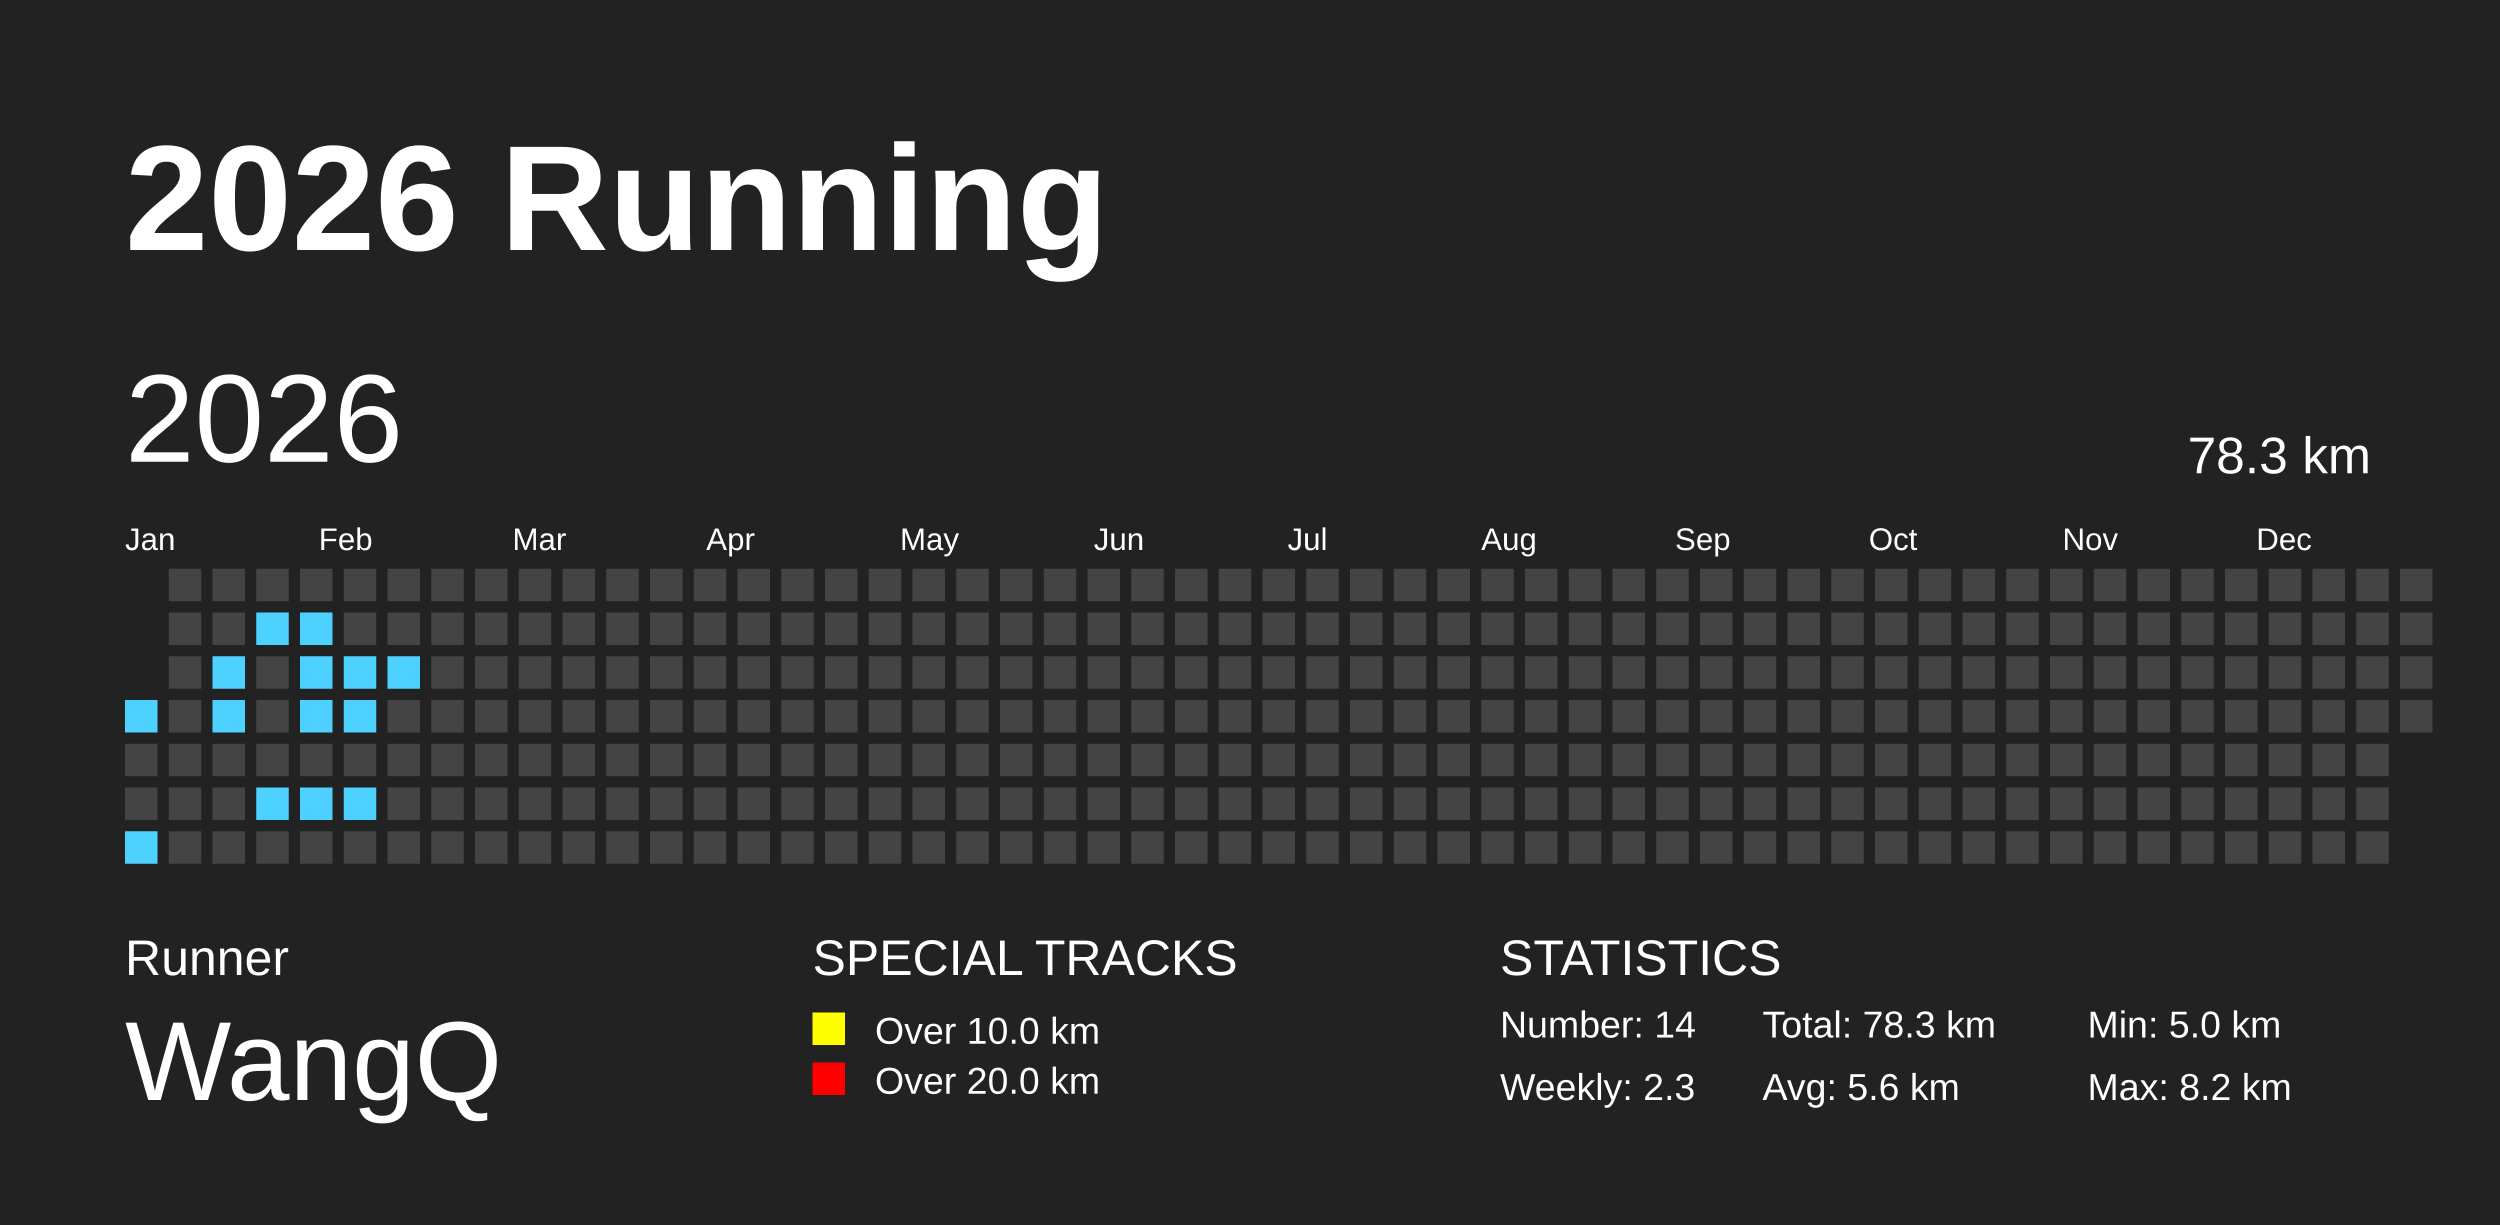
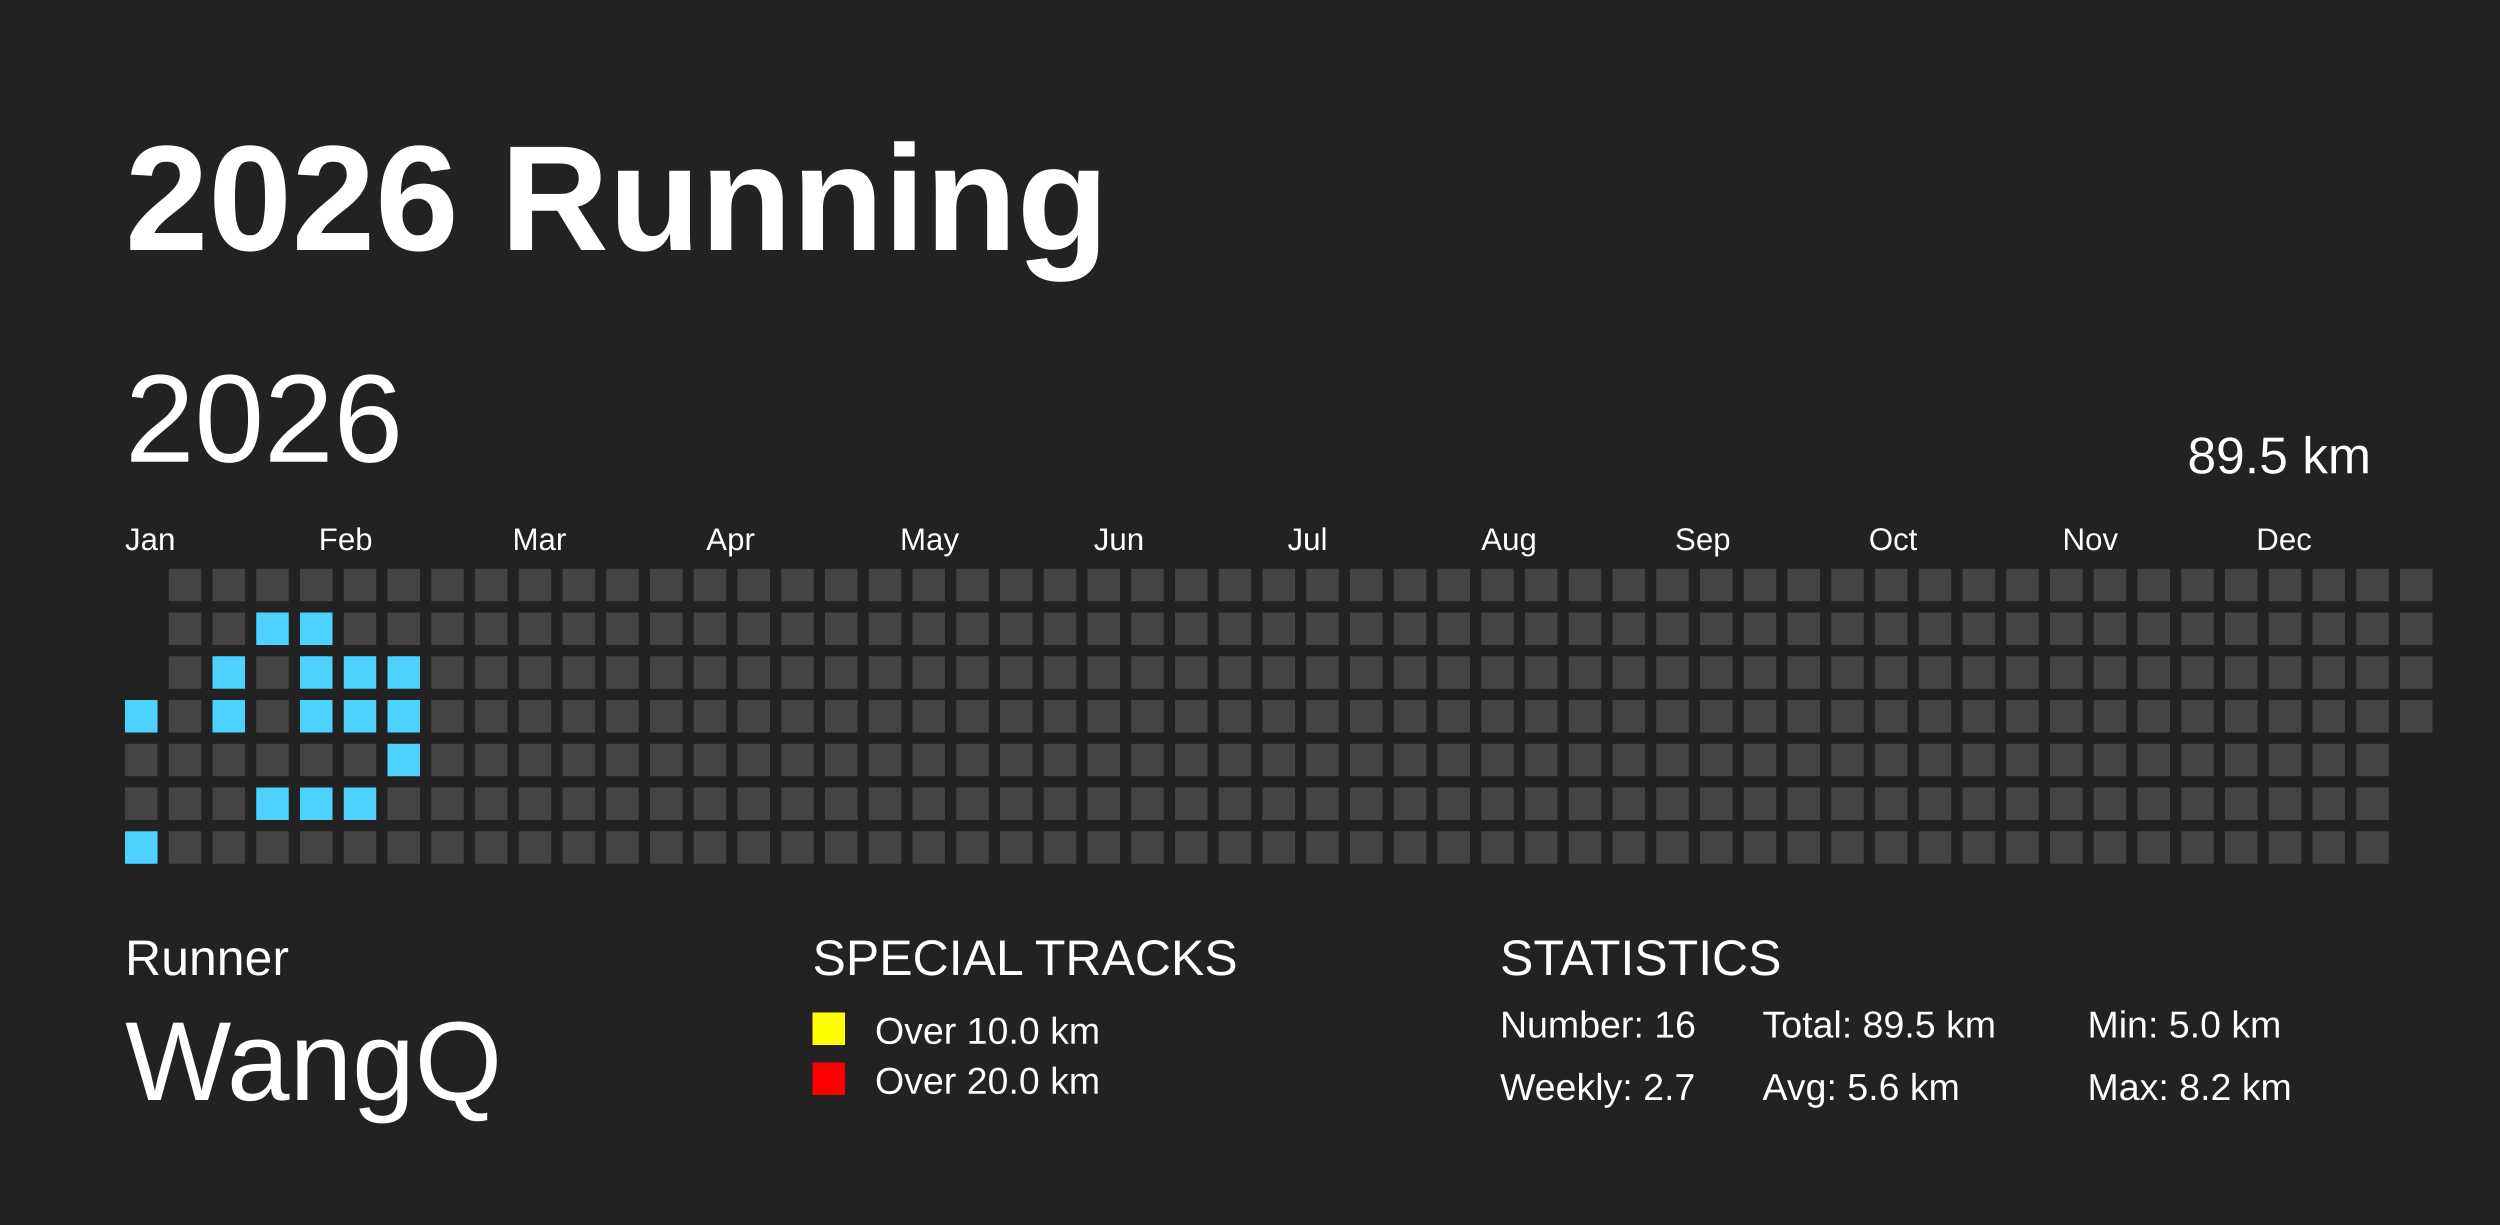
<svg xmlns="http://www.w3.org/2000/svg" baseProfile="full" height="98mm" version="1.1" viewBox="0,0,200,98" width="200mm">
  <defs />
  <rect fill="#222222" height="98" width="200" x="0" y="0" />
  <text fill="#FFFFFF" style="font-size:12px; font-family:Arial; font-weight:bold;" x="10" y="20">2026 Running</text>
  <text fill="#FFFFFF" style="font-size:4px; font-family:Arial" x="10" y="78">Runner</text>
  <text fill="#FFFFFF" style="font-size:9px; font-family:Arial" x="10" y="88">WangQ</text>
  <text fill="#FFFFFF" style="font-size:4px; font-family:Arial" x="65" y="78">SPECIAL TRACKS</text>
  <rect fill="yellow" height="2.6" width="2.6" x="65" y="81" />
  <text fill="#FFFFFF" style="font-size:3px; font-family:Arial" x="70" y="83.5">Over 10.0 km</text>
  <rect fill="red" height="2.6" width="2.6" x="65" y="85" />
  <text fill="#FFFFFF" style="font-size:3px; font-family:Arial" x="70" y="87.5">Over 20.0 km</text>
  <text fill="#FFFFFF" style="font-size:4px; font-family:Arial" x="120" y="78">STATISTICS</text>
-   <text fill="#FFFFFF" style="font-size:3px; font-family:Arial" x="120" y="83">Number: 14</text>
-   <text fill="#FFFFFF" style="font-size:3px; font-family:Arial" x="120" y="88">Weekly: 2.3</text>
-   <text fill="#FFFFFF" style="font-size:3px; font-family:Arial" x="141" y="83">Total: 78.3 km</text>
+   <text fill="#FFFFFF" style="font-size:3px; font-family:Arial" x="120" y="83">Number: 16</text>
+   <text fill="#FFFFFF" style="font-size:3px; font-family:Arial" x="120" y="88">Weekly: 2.7</text>
+   <text fill="#FFFFFF" style="font-size:3px; font-family:Arial" x="141" y="83">Total: 89.5 km</text>
  <text fill="#FFFFFF" style="font-size:3px; font-family:Arial" x="141" y="88">Avg: 5.6 km</text>
  <text fill="#FFFFFF" style="font-size:3px; font-family:Arial" x="167" y="83">Min: 5.0 km</text>
  <text fill="#FFFFFF" style="font-size:3px; font-family:Arial" x="167" y="88">Max: 8.2 km</text>
  <text dominant-baseline="hanging" fill="#FFFFFF" style="font-size:10.0px; font-family:Arial;" x="10" y="30">2026</text>
-   <text dominant-baseline="hanging" fill="#FFFFFF" style="font-size:4.125px; font-family:Arial;" x="175" y="35">78.3 km</text>
+   <text dominant-baseline="hanging" fill="#FFFFFF" style="font-size:4.125px; font-family:Arial;" x="175" y="35">89.5 km</text>
  <text fill="#FFFFFF" style="font-size:2.5px; font-family:Arial" x="10.0" y="44">Jan</text>
  <text fill="#FFFFFF" style="font-size:2.5px; font-family:Arial" x="25.5" y="44">Feb</text>
  <text fill="#FFFFFF" style="font-size:2.5px; font-family:Arial" x="41.0" y="44">Mar</text>
  <text fill="#FFFFFF" style="font-size:2.5px; font-family:Arial" x="56.5" y="44">Apr</text>
  <text fill="#FFFFFF" style="font-size:2.5px; font-family:Arial" x="72.0" y="44">May</text>
  <text fill="#FFFFFF" style="font-size:2.5px; font-family:Arial" x="87.5" y="44">Jun</text>
  <text fill="#FFFFFF" style="font-size:2.5px; font-family:Arial" x="103.0" y="44">Jul</text>
  <text fill="#FFFFFF" style="font-size:2.5px; font-family:Arial" x="118.5" y="44">Aug</text>
  <text fill="#FFFFFF" style="font-size:2.5px; font-family:Arial" x="134.0" y="44">Sep</text>
  <text fill="#FFFFFF" style="font-size:2.5px; font-family:Arial" x="149.5" y="44">Oct</text>
  <text fill="#FFFFFF" style="font-size:2.5px; font-family:Arial" x="165.0" y="44">Nov</text>
  <text fill="#FFFFFF" style="font-size:2.5px; font-family:Arial" x="180.5" y="44">Dec</text>
  <rect fill="#4DD2FF" height="2.6" width="2.6" x="10.0" y="56.0" />
  <rect fill="#444444" height="2.6" width="2.6" x="10.0" y="59.5" />
  <rect fill="#444444" height="2.6" width="2.6" x="10.0" y="63.0" />
  <rect fill="#4DD2FF" height="2.6" width="2.6" x="10.0" y="66.5" />
  <rect fill="#444444" height="2.6" width="2.6" x="13.5" y="45.5" />
  <rect fill="#444444" height="2.6" width="2.6" x="13.5" y="49.0" />
  <rect fill="#444444" height="2.6" width="2.6" x="13.5" y="52.5" />
  <rect fill="#444444" height="2.6" width="2.6" x="13.5" y="56.0" />
  <rect fill="#444444" height="2.6" width="2.6" x="13.5" y="59.5" />
  <rect fill="#444444" height="2.6" width="2.6" x="13.5" y="63.0" />
  <rect fill="#444444" height="2.6" width="2.6" x="13.5" y="66.5" />
  <rect fill="#444444" height="2.6" width="2.6" x="17.0" y="45.5" />
  <rect fill="#444444" height="2.6" width="2.6" x="17.0" y="49.0" />
  <rect fill="#4DD2FF" height="2.6" width="2.6" x="17.0" y="52.5" />
  <rect fill="#4DD2FF" height="2.6" width="2.6" x="17.0" y="56.0" />
  <rect fill="#444444" height="2.6" width="2.6" x="17.0" y="59.5" />
  <rect fill="#444444" height="2.6" width="2.6" x="17.0" y="63.0" />
  <rect fill="#444444" height="2.6" width="2.6" x="17.0" y="66.5" />
  <rect fill="#444444" height="2.6" width="2.6" x="20.5" y="45.5" />
  <rect fill="#4DD2FF" height="2.6" width="2.6" x="20.5" y="49.0" />
  <rect fill="#444444" height="2.6" width="2.6" x="20.5" y="52.5" />
  <rect fill="#444444" height="2.6" width="2.6" x="20.5" y="56.0" />
  <rect fill="#444444" height="2.6" width="2.6" x="20.5" y="59.5" />
  <rect fill="#4DD2FF" height="2.6" width="2.6" x="20.5" y="63.0" />
  <rect fill="#444444" height="2.6" width="2.6" x="20.5" y="66.5" />
  <rect fill="#444444" height="2.6" width="2.6" x="24.0" y="45.5" />
  <rect fill="#4DD2FF" height="2.6" width="2.6" x="24.0" y="49.0" />
  <rect fill="#4DD2FF" height="2.6" width="2.6" x="24.0" y="52.5" />
  <rect fill="#4DD2FF" height="2.6" width="2.6" x="24.0" y="56.0" />
  <rect fill="#444444" height="2.6" width="2.6" x="24.0" y="59.5" />
  <rect fill="#4DD2FF" height="2.6" width="2.6" x="24.0" y="63.0" />
  <rect fill="#444444" height="2.6" width="2.6" x="24.0" y="66.5" />
  <rect fill="#444444" height="2.6" width="2.6" x="27.5" y="45.5" />
  <rect fill="#444444" height="2.6" width="2.6" x="27.5" y="49.0" />
  <rect fill="#4DD2FF" height="2.6" width="2.6" x="27.5" y="52.5" />
  <rect fill="#4DD2FF" height="2.6" width="2.6" x="27.5" y="56.0" />
  <rect fill="#444444" height="2.6" width="2.6" x="27.5" y="59.5" />
  <rect fill="#4DD2FF" height="2.6" width="2.6" x="27.5" y="63.0" />
  <rect fill="#444444" height="2.6" width="2.6" x="27.5" y="66.5" />
  <rect fill="#444444" height="2.6" width="2.6" x="31.0" y="45.5" />
  <rect fill="#444444" height="2.6" width="2.6" x="31.0" y="49.0" />
  <rect fill="#4DD2FF" height="2.6" width="2.6" x="31.0" y="52.5" />
-   <rect fill="#444444" height="2.6" width="2.6" x="31.0" y="56.0" />
-   <rect fill="#444444" height="2.6" width="2.6" x="31.0" y="59.5" />
+   <rect fill="#4DD2FF" height="2.6" width="2.6" x="31.0" y="56.0" />
+   <rect fill="#4DD2FF" height="2.6" width="2.6" x="31.0" y="59.5" />
  <rect fill="#444444" height="2.6" width="2.6" x="31.0" y="63.0" />
  <rect fill="#444444" height="2.6" width="2.6" x="31.0" y="66.5" />
  <rect fill="#444444" height="2.6" width="2.6" x="34.5" y="45.5" />
  <rect fill="#444444" height="2.6" width="2.6" x="34.5" y="49.0" />
  <rect fill="#444444" height="2.6" width="2.6" x="34.5" y="52.5" />
  <rect fill="#444444" height="2.6" width="2.6" x="34.5" y="56.0" />
  <rect fill="#444444" height="2.6" width="2.6" x="34.5" y="59.5" />
  <rect fill="#444444" height="2.6" width="2.6" x="34.5" y="63.0" />
  <rect fill="#444444" height="2.6" width="2.6" x="34.5" y="66.5" />
  <rect fill="#444444" height="2.6" width="2.6" x="38.0" y="45.5" />
  <rect fill="#444444" height="2.6" width="2.6" x="38.0" y="49.0" />
  <rect fill="#444444" height="2.6" width="2.6" x="38.0" y="52.5" />
  <rect fill="#444444" height="2.6" width="2.6" x="38.0" y="56.0" />
  <rect fill="#444444" height="2.6" width="2.6" x="38.0" y="59.5" />
  <rect fill="#444444" height="2.6" width="2.6" x="38.0" y="63.0" />
  <rect fill="#444444" height="2.6" width="2.6" x="38.0" y="66.5" />
  <rect fill="#444444" height="2.6" width="2.6" x="41.5" y="45.5" />
  <rect fill="#444444" height="2.6" width="2.6" x="41.5" y="49.0" />
  <rect fill="#444444" height="2.6" width="2.6" x="41.5" y="52.5" />
  <rect fill="#444444" height="2.6" width="2.6" x="41.5" y="56.0" />
  <rect fill="#444444" height="2.6" width="2.6" x="41.5" y="59.5" />
  <rect fill="#444444" height="2.6" width="2.6" x="41.5" y="63.0" />
  <rect fill="#444444" height="2.6" width="2.6" x="41.5" y="66.5" />
  <rect fill="#444444" height="2.6" width="2.6" x="45.0" y="45.5" />
  <rect fill="#444444" height="2.6" width="2.6" x="45.0" y="49.0" />
  <rect fill="#444444" height="2.6" width="2.6" x="45.0" y="52.5" />
  <rect fill="#444444" height="2.6" width="2.6" x="45.0" y="56.0" />
  <rect fill="#444444" height="2.6" width="2.6" x="45.0" y="59.5" />
  <rect fill="#444444" height="2.6" width="2.6" x="45.0" y="63.0" />
  <rect fill="#444444" height="2.6" width="2.6" x="45.0" y="66.5" />
  <rect fill="#444444" height="2.6" width="2.6" x="48.5" y="45.5" />
  <rect fill="#444444" height="2.6" width="2.6" x="48.5" y="49.0" />
  <rect fill="#444444" height="2.6" width="2.6" x="48.5" y="52.5" />
  <rect fill="#444444" height="2.6" width="2.6" x="48.5" y="56.0" />
  <rect fill="#444444" height="2.6" width="2.6" x="48.5" y="59.5" />
  <rect fill="#444444" height="2.6" width="2.6" x="48.5" y="63.0" />
  <rect fill="#444444" height="2.6" width="2.6" x="48.5" y="66.5" />
  <rect fill="#444444" height="2.6" width="2.6" x="52.0" y="45.5" />
  <rect fill="#444444" height="2.6" width="2.6" x="52.0" y="49.0" />
  <rect fill="#444444" height="2.6" width="2.6" x="52.0" y="52.5" />
  <rect fill="#444444" height="2.6" width="2.6" x="52.0" y="56.0" />
  <rect fill="#444444" height="2.6" width="2.6" x="52.0" y="59.5" />
  <rect fill="#444444" height="2.6" width="2.6" x="52.0" y="63.0" />
  <rect fill="#444444" height="2.6" width="2.6" x="52.0" y="66.5" />
  <rect fill="#444444" height="2.6" width="2.6" x="55.5" y="45.5" />
  <rect fill="#444444" height="2.6" width="2.6" x="55.5" y="49.0" />
  <rect fill="#444444" height="2.6" width="2.6" x="55.5" y="52.5" />
  <rect fill="#444444" height="2.6" width="2.6" x="55.5" y="56.0" />
  <rect fill="#444444" height="2.6" width="2.6" x="55.5" y="59.5" />
  <rect fill="#444444" height="2.6" width="2.6" x="55.5" y="63.0" />
  <rect fill="#444444" height="2.6" width="2.6" x="55.5" y="66.5" />
  <rect fill="#444444" height="2.6" width="2.6" x="59.0" y="45.5" />
  <rect fill="#444444" height="2.6" width="2.6" x="59.0" y="49.0" />
  <rect fill="#444444" height="2.6" width="2.6" x="59.0" y="52.5" />
  <rect fill="#444444" height="2.6" width="2.6" x="59.0" y="56.0" />
  <rect fill="#444444" height="2.6" width="2.6" x="59.0" y="59.5" />
  <rect fill="#444444" height="2.6" width="2.6" x="59.0" y="63.0" />
  <rect fill="#444444" height="2.6" width="2.6" x="59.0" y="66.5" />
  <rect fill="#444444" height="2.6" width="2.6" x="62.5" y="45.5" />
  <rect fill="#444444" height="2.6" width="2.6" x="62.5" y="49.0" />
  <rect fill="#444444" height="2.6" width="2.6" x="62.5" y="52.5" />
  <rect fill="#444444" height="2.6" width="2.6" x="62.5" y="56.0" />
  <rect fill="#444444" height="2.6" width="2.6" x="62.5" y="59.5" />
  <rect fill="#444444" height="2.6" width="2.6" x="62.5" y="63.0" />
  <rect fill="#444444" height="2.6" width="2.6" x="62.5" y="66.5" />
  <rect fill="#444444" height="2.6" width="2.6" x="66.0" y="45.5" />
  <rect fill="#444444" height="2.6" width="2.6" x="66.0" y="49.0" />
  <rect fill="#444444" height="2.6" width="2.6" x="66.0" y="52.5" />
  <rect fill="#444444" height="2.6" width="2.6" x="66.0" y="56.0" />
  <rect fill="#444444" height="2.6" width="2.6" x="66.0" y="59.5" />
  <rect fill="#444444" height="2.6" width="2.6" x="66.0" y="63.0" />
  <rect fill="#444444" height="2.6" width="2.6" x="66.0" y="66.5" />
  <rect fill="#444444" height="2.6" width="2.6" x="69.5" y="45.5" />
  <rect fill="#444444" height="2.6" width="2.6" x="69.5" y="49.0" />
  <rect fill="#444444" height="2.6" width="2.6" x="69.5" y="52.5" />
  <rect fill="#444444" height="2.6" width="2.6" x="69.5" y="56.0" />
  <rect fill="#444444" height="2.6" width="2.6" x="69.5" y="59.5" />
  <rect fill="#444444" height="2.6" width="2.6" x="69.5" y="63.0" />
  <rect fill="#444444" height="2.6" width="2.6" x="69.5" y="66.5" />
  <rect fill="#444444" height="2.6" width="2.6" x="73.0" y="45.5" />
  <rect fill="#444444" height="2.6" width="2.6" x="73.0" y="49.0" />
  <rect fill="#444444" height="2.6" width="2.6" x="73.0" y="52.5" />
  <rect fill="#444444" height="2.6" width="2.6" x="73.0" y="56.0" />
  <rect fill="#444444" height="2.6" width="2.6" x="73.0" y="59.5" />
  <rect fill="#444444" height="2.6" width="2.6" x="73.0" y="63.0" />
  <rect fill="#444444" height="2.6" width="2.6" x="73.0" y="66.5" />
  <rect fill="#444444" height="2.6" width="2.6" x="76.5" y="45.5" />
  <rect fill="#444444" height="2.6" width="2.6" x="76.5" y="49.0" />
  <rect fill="#444444" height="2.6" width="2.6" x="76.5" y="52.5" />
  <rect fill="#444444" height="2.6" width="2.6" x="76.5" y="56.0" />
  <rect fill="#444444" height="2.6" width="2.6" x="76.5" y="59.5" />
  <rect fill="#444444" height="2.6" width="2.6" x="76.5" y="63.0" />
  <rect fill="#444444" height="2.6" width="2.6" x="76.5" y="66.5" />
  <rect fill="#444444" height="2.6" width="2.6" x="80.0" y="45.5" />
  <rect fill="#444444" height="2.6" width="2.6" x="80.0" y="49.0" />
  <rect fill="#444444" height="2.6" width="2.6" x="80.0" y="52.5" />
  <rect fill="#444444" height="2.6" width="2.6" x="80.0" y="56.0" />
  <rect fill="#444444" height="2.6" width="2.6" x="80.0" y="59.5" />
  <rect fill="#444444" height="2.6" width="2.6" x="80.0" y="63.0" />
  <rect fill="#444444" height="2.6" width="2.6" x="80.0" y="66.5" />
  <rect fill="#444444" height="2.6" width="2.6" x="83.5" y="45.5" />
  <rect fill="#444444" height="2.6" width="2.6" x="83.5" y="49.0" />
  <rect fill="#444444" height="2.6" width="2.6" x="83.5" y="52.5" />
  <rect fill="#444444" height="2.6" width="2.6" x="83.5" y="56.0" />
  <rect fill="#444444" height="2.6" width="2.6" x="83.5" y="59.5" />
  <rect fill="#444444" height="2.6" width="2.6" x="83.5" y="63.0" />
  <rect fill="#444444" height="2.6" width="2.6" x="83.5" y="66.5" />
  <rect fill="#444444" height="2.6" width="2.6" x="87.0" y="45.5" />
  <rect fill="#444444" height="2.6" width="2.6" x="87.0" y="49.0" />
  <rect fill="#444444" height="2.6" width="2.6" x="87.0" y="52.5" />
  <rect fill="#444444" height="2.6" width="2.6" x="87.0" y="56.0" />
  <rect fill="#444444" height="2.6" width="2.6" x="87.0" y="59.5" />
  <rect fill="#444444" height="2.6" width="2.6" x="87.0" y="63.0" />
  <rect fill="#444444" height="2.6" width="2.6" x="87.0" y="66.5" />
  <rect fill="#444444" height="2.6" width="2.6" x="90.5" y="45.5" />
  <rect fill="#444444" height="2.6" width="2.6" x="90.5" y="49.0" />
  <rect fill="#444444" height="2.6" width="2.6" x="90.5" y="52.5" />
  <rect fill="#444444" height="2.6" width="2.6" x="90.5" y="56.0" />
  <rect fill="#444444" height="2.6" width="2.6" x="90.5" y="59.5" />
  <rect fill="#444444" height="2.6" width="2.6" x="90.5" y="63.0" />
  <rect fill="#444444" height="2.6" width="2.6" x="90.5" y="66.5" />
  <rect fill="#444444" height="2.6" width="2.6" x="94.0" y="45.5" />
  <rect fill="#444444" height="2.6" width="2.6" x="94.0" y="49.0" />
  <rect fill="#444444" height="2.6" width="2.6" x="94.0" y="52.5" />
  <rect fill="#444444" height="2.6" width="2.6" x="94.0" y="56.0" />
  <rect fill="#444444" height="2.6" width="2.6" x="94.0" y="59.5" />
  <rect fill="#444444" height="2.6" width="2.6" x="94.0" y="63.0" />
  <rect fill="#444444" height="2.6" width="2.6" x="94.0" y="66.5" />
  <rect fill="#444444" height="2.6" width="2.6" x="97.5" y="45.5" />
  <rect fill="#444444" height="2.6" width="2.6" x="97.5" y="49.0" />
  <rect fill="#444444" height="2.6" width="2.6" x="97.5" y="52.5" />
  <rect fill="#444444" height="2.6" width="2.6" x="97.5" y="56.0" />
  <rect fill="#444444" height="2.6" width="2.6" x="97.5" y="59.5" />
  <rect fill="#444444" height="2.6" width="2.6" x="97.5" y="63.0" />
  <rect fill="#444444" height="2.6" width="2.6" x="97.5" y="66.5" />
  <rect fill="#444444" height="2.6" width="2.6" x="101.0" y="45.5" />
  <rect fill="#444444" height="2.6" width="2.6" x="101.0" y="49.0" />
  <rect fill="#444444" height="2.6" width="2.6" x="101.0" y="52.5" />
  <rect fill="#444444" height="2.6" width="2.6" x="101.0" y="56.0" />
  <rect fill="#444444" height="2.6" width="2.6" x="101.0" y="59.5" />
  <rect fill="#444444" height="2.6" width="2.6" x="101.0" y="63.0" />
  <rect fill="#444444" height="2.6" width="2.6" x="101.0" y="66.5" />
  <rect fill="#444444" height="2.6" width="2.6" x="104.5" y="45.5" />
  <rect fill="#444444" height="2.6" width="2.6" x="104.5" y="49.0" />
  <rect fill="#444444" height="2.6" width="2.6" x="104.5" y="52.5" />
  <rect fill="#444444" height="2.6" width="2.6" x="104.5" y="56.0" />
  <rect fill="#444444" height="2.6" width="2.6" x="104.5" y="59.5" />
  <rect fill="#444444" height="2.6" width="2.6" x="104.5" y="63.0" />
  <rect fill="#444444" height="2.6" width="2.6" x="104.5" y="66.5" />
  <rect fill="#444444" height="2.6" width="2.6" x="108.0" y="45.5" />
  <rect fill="#444444" height="2.6" width="2.6" x="108.0" y="49.0" />
  <rect fill="#444444" height="2.6" width="2.6" x="108.0" y="52.5" />
  <rect fill="#444444" height="2.6" width="2.6" x="108.0" y="56.0" />
  <rect fill="#444444" height="2.6" width="2.6" x="108.0" y="59.5" />
  <rect fill="#444444" height="2.6" width="2.6" x="108.0" y="63.0" />
  <rect fill="#444444" height="2.6" width="2.6" x="108.0" y="66.5" />
  <rect fill="#444444" height="2.6" width="2.6" x="111.5" y="45.5" />
  <rect fill="#444444" height="2.6" width="2.6" x="111.5" y="49.0" />
  <rect fill="#444444" height="2.6" width="2.6" x="111.5" y="52.5" />
  <rect fill="#444444" height="2.6" width="2.6" x="111.5" y="56.0" />
  <rect fill="#444444" height="2.6" width="2.6" x="111.5" y="59.5" />
  <rect fill="#444444" height="2.6" width="2.6" x="111.5" y="63.0" />
  <rect fill="#444444" height="2.6" width="2.6" x="111.5" y="66.5" />
  <rect fill="#444444" height="2.6" width="2.6" x="115.0" y="45.5" />
  <rect fill="#444444" height="2.6" width="2.6" x="115.0" y="49.0" />
  <rect fill="#444444" height="2.6" width="2.6" x="115.0" y="52.5" />
  <rect fill="#444444" height="2.6" width="2.6" x="115.0" y="56.0" />
  <rect fill="#444444" height="2.6" width="2.6" x="115.0" y="59.5" />
  <rect fill="#444444" height="2.6" width="2.6" x="115.0" y="63.0" />
  <rect fill="#444444" height="2.6" width="2.6" x="115.0" y="66.5" />
  <rect fill="#444444" height="2.6" width="2.6" x="118.5" y="45.5" />
  <rect fill="#444444" height="2.6" width="2.6" x="118.5" y="49.0" />
  <rect fill="#444444" height="2.6" width="2.6" x="118.5" y="52.5" />
  <rect fill="#444444" height="2.6" width="2.6" x="118.5" y="56.0" />
  <rect fill="#444444" height="2.6" width="2.6" x="118.5" y="59.5" />
  <rect fill="#444444" height="2.6" width="2.6" x="118.5" y="63.0" />
  <rect fill="#444444" height="2.6" width="2.6" x="118.5" y="66.5" />
  <rect fill="#444444" height="2.6" width="2.6" x="122.0" y="45.5" />
  <rect fill="#444444" height="2.6" width="2.6" x="122.0" y="49.0" />
  <rect fill="#444444" height="2.6" width="2.6" x="122.0" y="52.5" />
  <rect fill="#444444" height="2.6" width="2.6" x="122.0" y="56.0" />
  <rect fill="#444444" height="2.6" width="2.6" x="122.0" y="59.5" />
  <rect fill="#444444" height="2.6" width="2.6" x="122.0" y="63.0" />
  <rect fill="#444444" height="2.6" width="2.6" x="122.0" y="66.5" />
  <rect fill="#444444" height="2.6" width="2.6" x="125.5" y="45.5" />
  <rect fill="#444444" height="2.6" width="2.6" x="125.5" y="49.0" />
  <rect fill="#444444" height="2.6" width="2.6" x="125.5" y="52.5" />
  <rect fill="#444444" height="2.6" width="2.6" x="125.5" y="56.0" />
  <rect fill="#444444" height="2.6" width="2.6" x="125.5" y="59.5" />
  <rect fill="#444444" height="2.6" width="2.6" x="125.5" y="63.0" />
  <rect fill="#444444" height="2.6" width="2.6" x="125.5" y="66.5" />
  <rect fill="#444444" height="2.6" width="2.6" x="129.0" y="45.5" />
  <rect fill="#444444" height="2.6" width="2.6" x="129.0" y="49.0" />
  <rect fill="#444444" height="2.6" width="2.6" x="129.0" y="52.5" />
  <rect fill="#444444" height="2.6" width="2.6" x="129.0" y="56.0" />
  <rect fill="#444444" height="2.6" width="2.6" x="129.0" y="59.5" />
  <rect fill="#444444" height="2.6" width="2.6" x="129.0" y="63.0" />
  <rect fill="#444444" height="2.6" width="2.6" x="129.0" y="66.5" />
  <rect fill="#444444" height="2.6" width="2.6" x="132.5" y="45.5" />
  <rect fill="#444444" height="2.6" width="2.6" x="132.5" y="49.0" />
  <rect fill="#444444" height="2.6" width="2.6" x="132.5" y="52.5" />
  <rect fill="#444444" height="2.6" width="2.6" x="132.5" y="56.0" />
  <rect fill="#444444" height="2.6" width="2.6" x="132.5" y="59.5" />
  <rect fill="#444444" height="2.6" width="2.6" x="132.5" y="63.0" />
  <rect fill="#444444" height="2.6" width="2.6" x="132.5" y="66.5" />
  <rect fill="#444444" height="2.6" width="2.6" x="136.0" y="45.5" />
  <rect fill="#444444" height="2.6" width="2.6" x="136.0" y="49.0" />
  <rect fill="#444444" height="2.6" width="2.6" x="136.0" y="52.5" />
  <rect fill="#444444" height="2.6" width="2.6" x="136.0" y="56.0" />
  <rect fill="#444444" height="2.6" width="2.6" x="136.0" y="59.5" />
  <rect fill="#444444" height="2.6" width="2.6" x="136.0" y="63.0" />
  <rect fill="#444444" height="2.6" width="2.6" x="136.0" y="66.5" />
  <rect fill="#444444" height="2.6" width="2.6" x="139.5" y="45.5" />
  <rect fill="#444444" height="2.6" width="2.6" x="139.5" y="49.0" />
  <rect fill="#444444" height="2.6" width="2.6" x="139.5" y="52.5" />
  <rect fill="#444444" height="2.6" width="2.6" x="139.5" y="56.0" />
  <rect fill="#444444" height="2.6" width="2.6" x="139.5" y="59.5" />
  <rect fill="#444444" height="2.6" width="2.6" x="139.5" y="63.0" />
  <rect fill="#444444" height="2.6" width="2.6" x="139.5" y="66.5" />
  <rect fill="#444444" height="2.6" width="2.6" x="143.0" y="45.5" />
  <rect fill="#444444" height="2.6" width="2.6" x="143.0" y="49.0" />
  <rect fill="#444444" height="2.6" width="2.6" x="143.0" y="52.5" />
  <rect fill="#444444" height="2.6" width="2.6" x="143.0" y="56.0" />
  <rect fill="#444444" height="2.6" width="2.6" x="143.0" y="59.5" />
  <rect fill="#444444" height="2.6" width="2.6" x="143.0" y="63.0" />
  <rect fill="#444444" height="2.6" width="2.6" x="143.0" y="66.5" />
  <rect fill="#444444" height="2.6" width="2.6" x="146.5" y="45.5" />
  <rect fill="#444444" height="2.6" width="2.6" x="146.5" y="49.0" />
  <rect fill="#444444" height="2.6" width="2.6" x="146.5" y="52.5" />
  <rect fill="#444444" height="2.6" width="2.6" x="146.5" y="56.0" />
  <rect fill="#444444" height="2.6" width="2.6" x="146.5" y="59.5" />
  <rect fill="#444444" height="2.6" width="2.6" x="146.5" y="63.0" />
  <rect fill="#444444" height="2.6" width="2.6" x="146.5" y="66.5" />
  <rect fill="#444444" height="2.6" width="2.6" x="150.0" y="45.5" />
  <rect fill="#444444" height="2.6" width="2.6" x="150.0" y="49.0" />
  <rect fill="#444444" height="2.6" width="2.6" x="150.0" y="52.5" />
  <rect fill="#444444" height="2.6" width="2.6" x="150.0" y="56.0" />
  <rect fill="#444444" height="2.6" width="2.6" x="150.0" y="59.5" />
  <rect fill="#444444" height="2.6" width="2.6" x="150.0" y="63.0" />
  <rect fill="#444444" height="2.6" width="2.6" x="150.0" y="66.5" />
  <rect fill="#444444" height="2.6" width="2.6" x="153.5" y="45.5" />
  <rect fill="#444444" height="2.6" width="2.6" x="153.5" y="49.0" />
  <rect fill="#444444" height="2.6" width="2.6" x="153.5" y="52.5" />
  <rect fill="#444444" height="2.6" width="2.6" x="153.5" y="56.0" />
  <rect fill="#444444" height="2.6" width="2.6" x="153.5" y="59.5" />
  <rect fill="#444444" height="2.6" width="2.6" x="153.5" y="63.0" />
  <rect fill="#444444" height="2.6" width="2.6" x="153.5" y="66.5" />
  <rect fill="#444444" height="2.6" width="2.6" x="157.0" y="45.5" />
  <rect fill="#444444" height="2.6" width="2.6" x="157.0" y="49.0" />
  <rect fill="#444444" height="2.6" width="2.6" x="157.0" y="52.5" />
  <rect fill="#444444" height="2.6" width="2.6" x="157.0" y="56.0" />
  <rect fill="#444444" height="2.6" width="2.6" x="157.0" y="59.5" />
  <rect fill="#444444" height="2.6" width="2.6" x="157.0" y="63.0" />
  <rect fill="#444444" height="2.6" width="2.6" x="157.0" y="66.5" />
  <rect fill="#444444" height="2.6" width="2.6" x="160.5" y="45.5" />
  <rect fill="#444444" height="2.6" width="2.6" x="160.5" y="49.0" />
  <rect fill="#444444" height="2.6" width="2.6" x="160.5" y="52.5" />
  <rect fill="#444444" height="2.6" width="2.6" x="160.5" y="56.0" />
  <rect fill="#444444" height="2.6" width="2.6" x="160.5" y="59.5" />
  <rect fill="#444444" height="2.6" width="2.6" x="160.5" y="63.0" />
  <rect fill="#444444" height="2.6" width="2.6" x="160.5" y="66.5" />
  <rect fill="#444444" height="2.6" width="2.6" x="164.0" y="45.5" />
  <rect fill="#444444" height="2.6" width="2.6" x="164.0" y="49.0" />
  <rect fill="#444444" height="2.6" width="2.6" x="164.0" y="52.5" />
  <rect fill="#444444" height="2.6" width="2.6" x="164.0" y="56.0" />
  <rect fill="#444444" height="2.6" width="2.6" x="164.0" y="59.5" />
  <rect fill="#444444" height="2.6" width="2.6" x="164.0" y="63.0" />
  <rect fill="#444444" height="2.6" width="2.6" x="164.0" y="66.5" />
  <rect fill="#444444" height="2.6" width="2.6" x="167.5" y="45.5" />
  <rect fill="#444444" height="2.6" width="2.6" x="167.5" y="49.0" />
  <rect fill="#444444" height="2.6" width="2.6" x="167.5" y="52.5" />
  <rect fill="#444444" height="2.6" width="2.6" x="167.5" y="56.0" />
  <rect fill="#444444" height="2.6" width="2.6" x="167.5" y="59.5" />
  <rect fill="#444444" height="2.6" width="2.6" x="167.5" y="63.0" />
  <rect fill="#444444" height="2.6" width="2.6" x="167.5" y="66.5" />
  <rect fill="#444444" height="2.6" width="2.6" x="171.0" y="45.5" />
  <rect fill="#444444" height="2.6" width="2.6" x="171.0" y="49.0" />
  <rect fill="#444444" height="2.6" width="2.6" x="171.0" y="52.5" />
  <rect fill="#444444" height="2.6" width="2.6" x="171.0" y="56.0" />
  <rect fill="#444444" height="2.6" width="2.6" x="171.0" y="59.5" />
  <rect fill="#444444" height="2.6" width="2.6" x="171.0" y="63.0" />
  <rect fill="#444444" height="2.6" width="2.6" x="171.0" y="66.5" />
  <rect fill="#444444" height="2.6" width="2.6" x="174.5" y="45.5" />
  <rect fill="#444444" height="2.6" width="2.6" x="174.5" y="49.0" />
  <rect fill="#444444" height="2.6" width="2.6" x="174.5" y="52.5" />
  <rect fill="#444444" height="2.6" width="2.6" x="174.5" y="56.0" />
  <rect fill="#444444" height="2.6" width="2.6" x="174.5" y="59.5" />
  <rect fill="#444444" height="2.6" width="2.6" x="174.5" y="63.0" />
  <rect fill="#444444" height="2.6" width="2.6" x="174.5" y="66.5" />
  <rect fill="#444444" height="2.6" width="2.6" x="178.0" y="45.5" />
  <rect fill="#444444" height="2.6" width="2.6" x="178.0" y="49.0" />
  <rect fill="#444444" height="2.6" width="2.6" x="178.0" y="52.5" />
  <rect fill="#444444" height="2.6" width="2.6" x="178.0" y="56.0" />
  <rect fill="#444444" height="2.6" width="2.6" x="178.0" y="59.5" />
  <rect fill="#444444" height="2.6" width="2.6" x="178.0" y="63.0" />
  <rect fill="#444444" height="2.6" width="2.6" x="178.0" y="66.5" />
  <rect fill="#444444" height="2.6" width="2.6" x="181.5" y="45.5" />
  <rect fill="#444444" height="2.6" width="2.6" x="181.5" y="49.0" />
  <rect fill="#444444" height="2.6" width="2.6" x="181.5" y="52.5" />
  <rect fill="#444444" height="2.6" width="2.6" x="181.5" y="56.0" />
  <rect fill="#444444" height="2.6" width="2.6" x="181.5" y="59.5" />
  <rect fill="#444444" height="2.6" width="2.6" x="181.5" y="63.0" />
  <rect fill="#444444" height="2.6" width="2.6" x="181.5" y="66.5" />
  <rect fill="#444444" height="2.6" width="2.6" x="185.0" y="45.5" />
  <rect fill="#444444" height="2.6" width="2.6" x="185.0" y="49.0" />
  <rect fill="#444444" height="2.6" width="2.6" x="185.0" y="52.5" />
  <rect fill="#444444" height="2.6" width="2.6" x="185.0" y="56.0" />
  <rect fill="#444444" height="2.6" width="2.6" x="185.0" y="59.5" />
  <rect fill="#444444" height="2.6" width="2.6" x="185.0" y="63.0" />
  <rect fill="#444444" height="2.6" width="2.6" x="185.0" y="66.5" />
  <rect fill="#444444" height="2.6" width="2.6" x="188.5" y="45.5" />
  <rect fill="#444444" height="2.6" width="2.6" x="188.5" y="49.0" />
  <rect fill="#444444" height="2.6" width="2.6" x="188.5" y="52.5" />
  <rect fill="#444444" height="2.6" width="2.6" x="188.5" y="56.0" />
  <rect fill="#444444" height="2.6" width="2.6" x="188.5" y="59.5" />
  <rect fill="#444444" height="2.6" width="2.6" x="188.5" y="63.0" />
  <rect fill="#444444" height="2.6" width="2.6" x="188.5" y="66.5" />
  <rect fill="#444444" height="2.6" width="2.6" x="192.0" y="45.5" />
  <rect fill="#444444" height="2.6" width="2.6" x="192.0" y="49.0" />
  <rect fill="#444444" height="2.6" width="2.6" x="192.0" y="52.5" />
  <rect fill="#444444" height="2.6" width="2.6" x="192.0" y="56.0" />
</svg>
